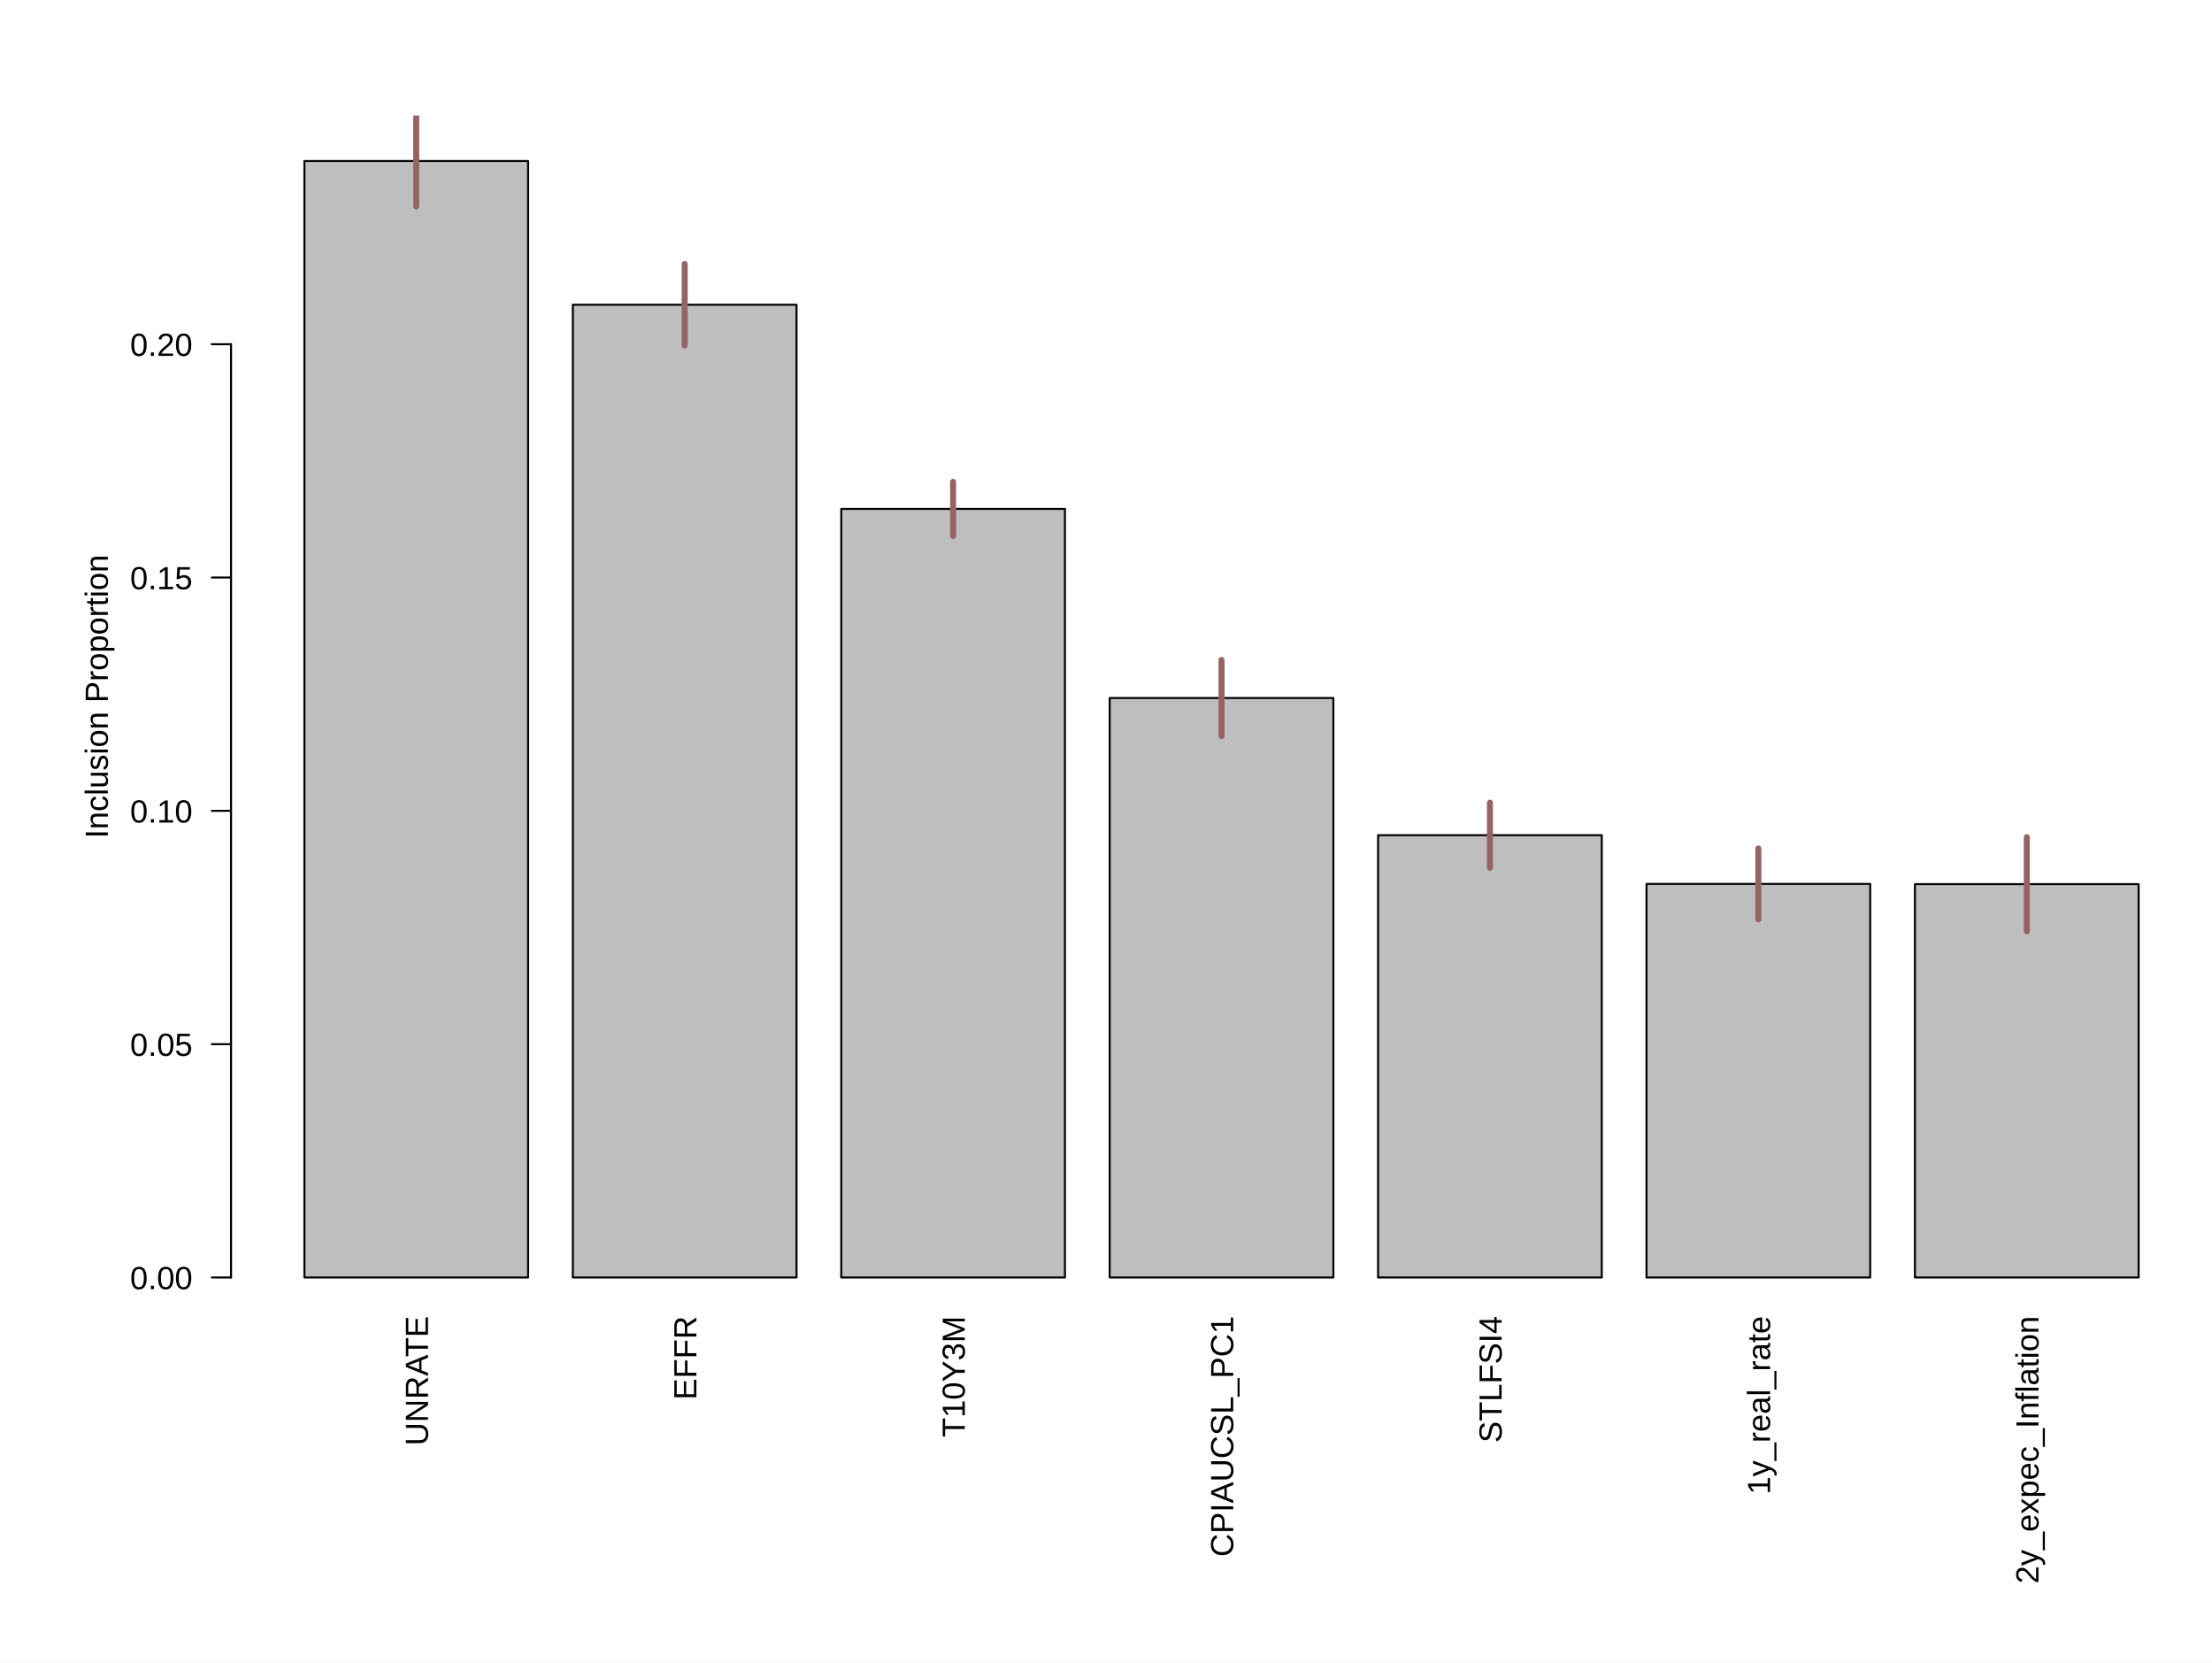
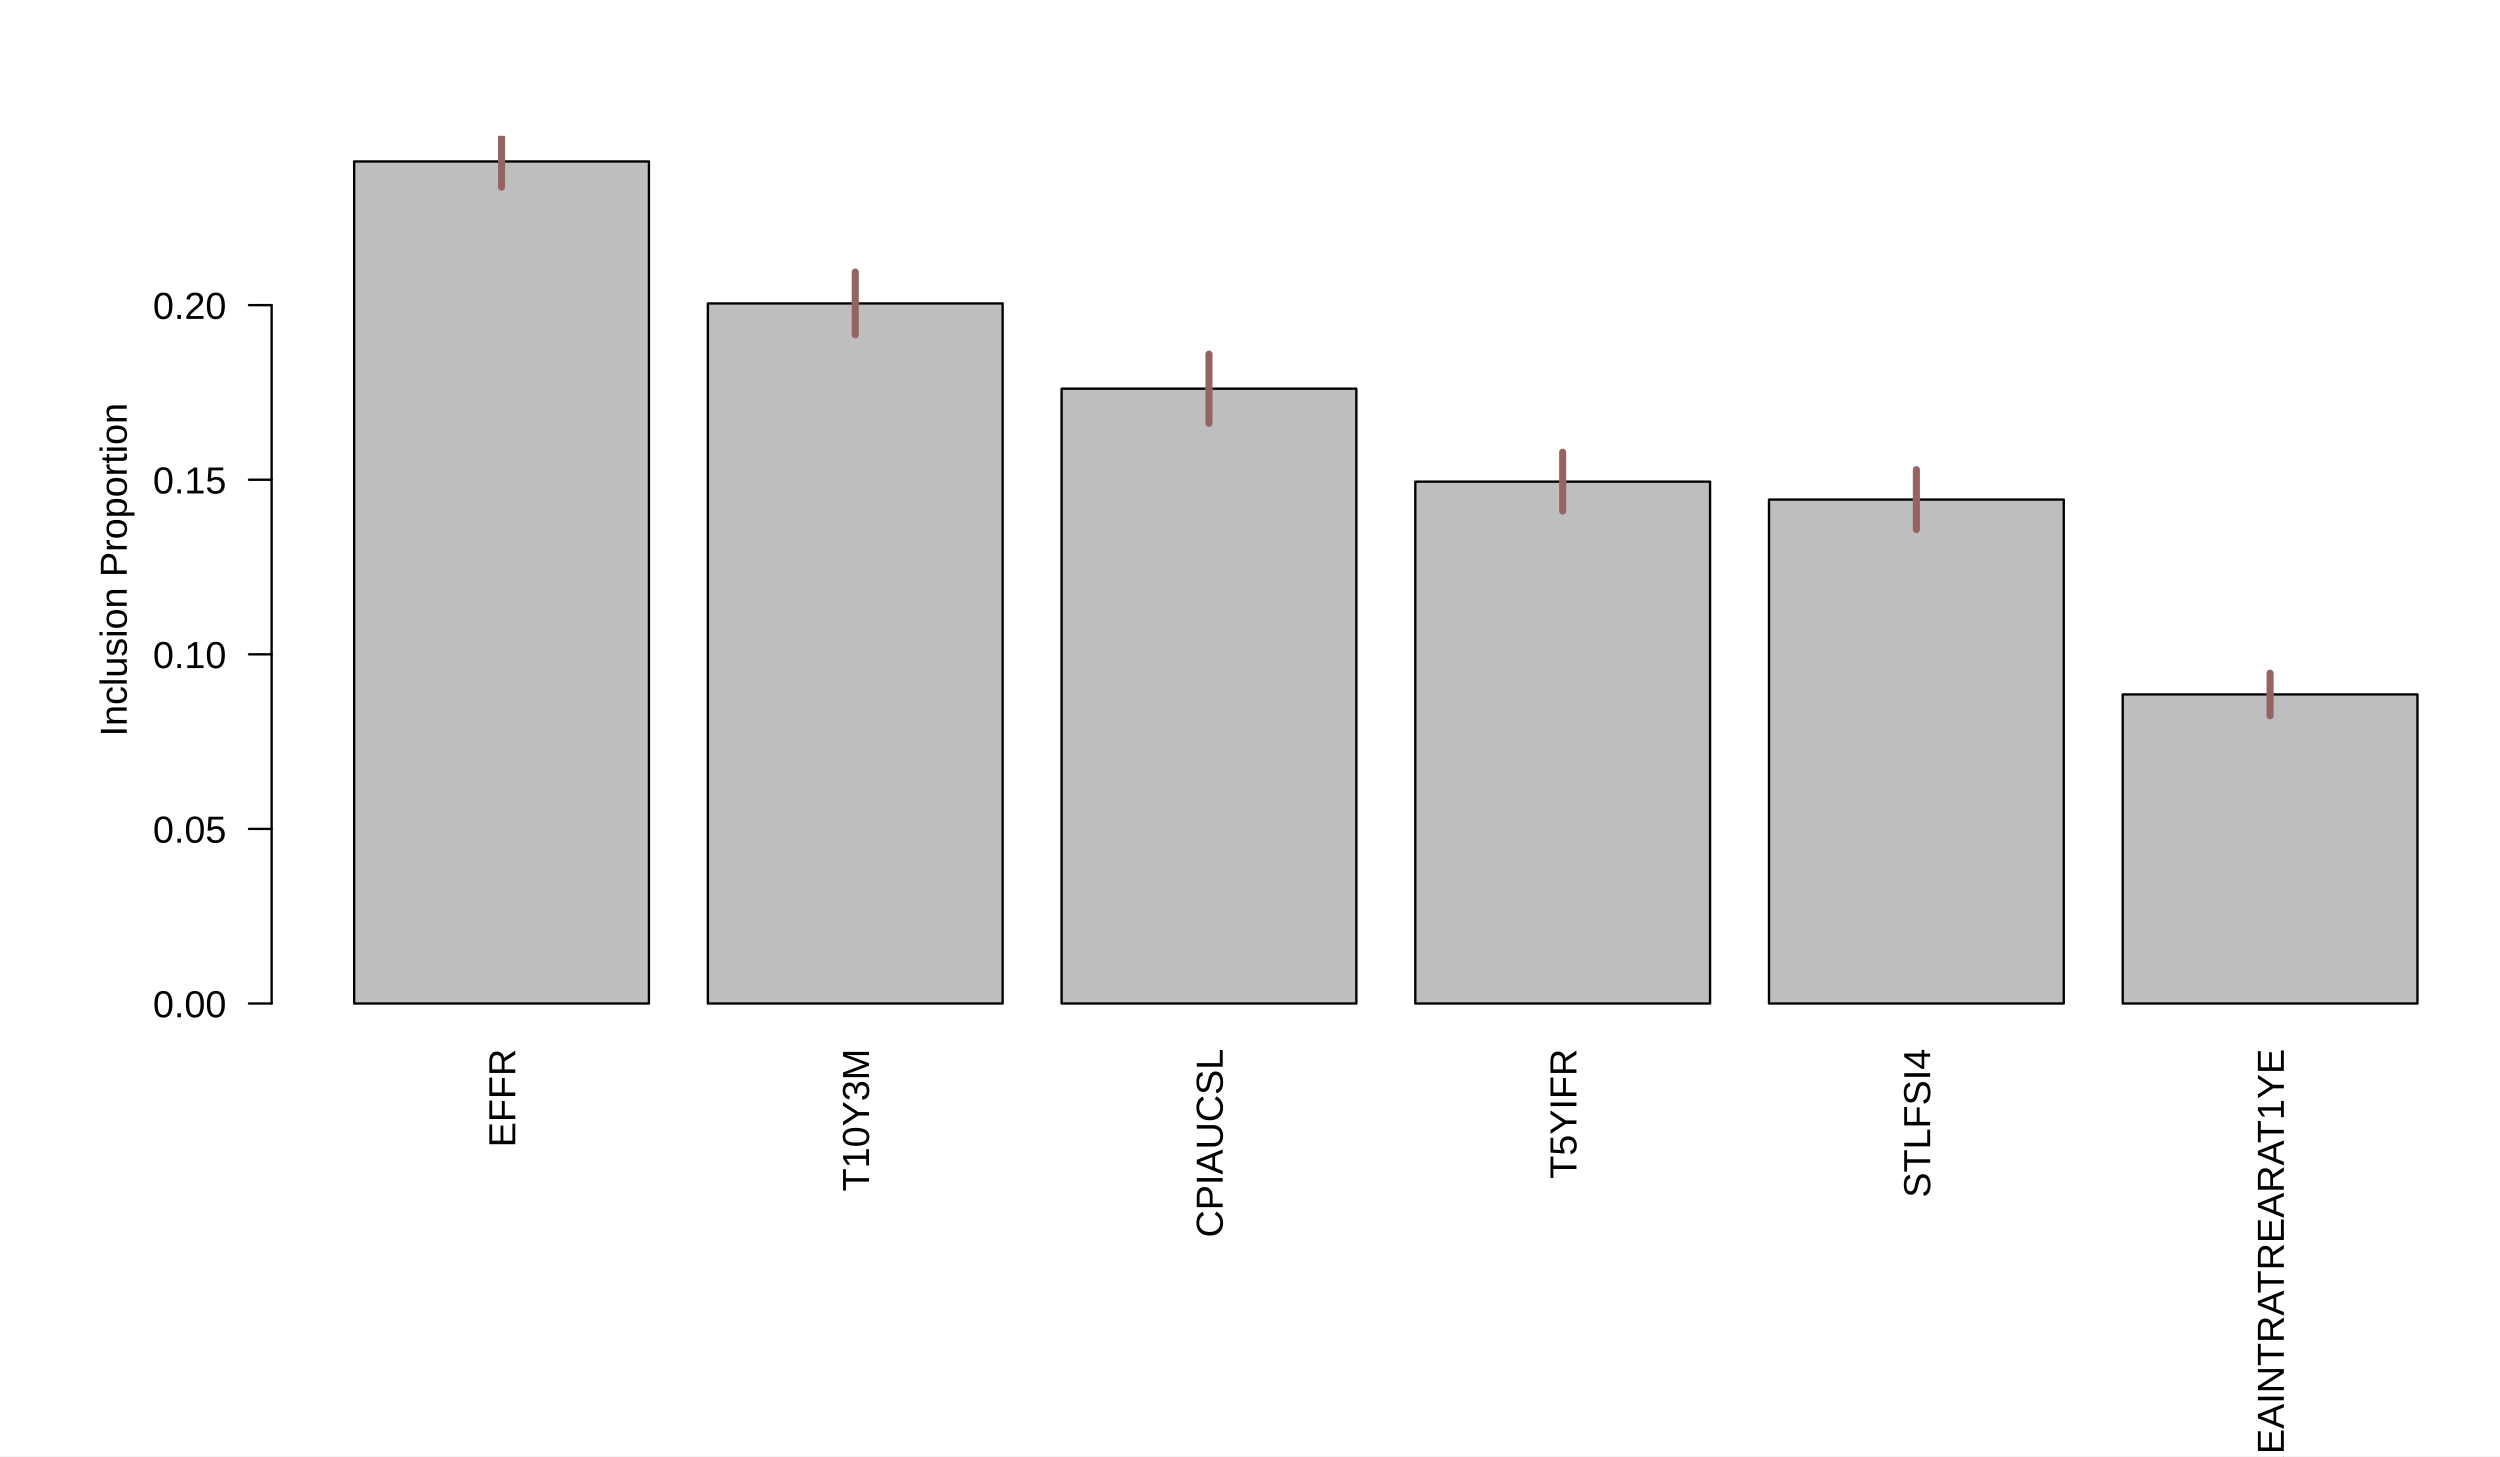
- <svg xmlns="http://www.w3.org/2000/svg" class="httpgd" width="1034.00" height="777.00" viewBox="0 0 827.20 621.60">
+ <svg xmlns="http://www.w3.org/2000/svg" class="httpgd" width="994.00" height="579.00" viewBox="0 0 795.20 463.20">
  <defs>
    <style type="text/css">
    .httpgd line, .httpgd polyline, .httpgd polygon, .httpgd path, .httpgd rect, .httpgd circle {
      fill: none;
      stroke: #000000;
      stroke-linecap: round;
      stroke-linejoin: round;
      stroke-miterlimit: 10.00;
    }
  </style>
    <clipPath id="c0">
-       <rect x="0.00" y="0.00" width="827.20" height="621.60" />
+       <rect x="0.00" y="0.00" width="795.20" height="463.20" />
    </clipPath>
    <clipPath id="c1">
-       <rect x="86.40" y="43.20" width="740.80" height="434.40" />
+       <rect x="86.40" y="43.20" width="708.80" height="276.00" />
    </clipPath>
  </defs>
  <rect width="100%" height="100%" style="stroke: none;fill: #FFFFFF;" />
  <g clip-path="url(#c0)">
-     <rect x="113.84" y="60.19" width="83.65" height="417.41" style="stroke-width: 0.75;fill: #BEBEBE;" />
-     <rect x="214.22" y="113.94" width="83.65" height="363.66" style="stroke-width: 0.75;fill: #BEBEBE;" />
-     <rect x="314.60" y="190.26" width="83.65" height="287.34" style="stroke-width: 0.75;fill: #BEBEBE;" />
-     <rect x="414.98" y="260.95" width="83.65" height="216.65" style="stroke-width: 0.75;fill: #BEBEBE;" />
-     <rect x="515.35" y="312.24" width="83.65" height="165.36" style="stroke-width: 0.75;fill: #BEBEBE;" />
-     <rect x="615.73" y="330.47" width="83.65" height="147.13" style="stroke-width: 0.75;fill: #BEBEBE;" />
-     <rect x="716.11" y="330.56" width="83.65" height="147.04" style="stroke-width: 0.75;fill: #BEBEBE;" />
+     <rect x="112.65" y="51.36" width="93.76" height="267.84" style="stroke-width: 0.75;fill: #BEBEBE;" />
+     <rect x="225.16" y="96.51" width="93.76" height="222.69" style="stroke-width: 0.75;fill: #BEBEBE;" />
+     <rect x="337.67" y="123.63" width="93.76" height="195.57" style="stroke-width: 0.75;fill: #BEBEBE;" />
+     <rect x="450.18" y="153.20" width="93.76" height="166.00" style="stroke-width: 0.75;fill: #BEBEBE;" />
+     <rect x="562.68" y="158.90" width="93.76" height="160.30" style="stroke-width: 0.75;fill: #BEBEBE;" />
+     <rect x="675.19" y="220.89" width="93.76" height="98.31" style="stroke-width: 0.75;fill: #BEBEBE;" />
    <g>
-       <text transform="translate(160.04,492.00) rotate(-90.00)" text-anchor="end" style="font-family: Arimo;font-size: 12.00px;" textLength="47.80px" lengthAdjust="spacingAndGlyphs">UNRATE</text>
+       <text transform="translate(163.90,333.60) rotate(-90.00)" text-anchor="end" style="font-family: Arimo;font-size: 12.00px;" textLength="29.73px" lengthAdjust="spacingAndGlyphs">EFFR</text>
    </g>
    <g>
-       <text transform="translate(260.42,492.00) rotate(-90.00)" text-anchor="end" style="font-family: Arimo;font-size: 12.00px;" textLength="29.73px" lengthAdjust="spacingAndGlyphs">EFFR</text>
+       <text transform="translate(276.41,333.60) rotate(-90.00)" text-anchor="end" style="font-family: Arimo;font-size: 12.00px;" textLength="47.93px" lengthAdjust="spacingAndGlyphs">T10Y3M</text>
    </g>
    <g>
-       <text transform="translate(360.79,492.00) rotate(-90.00)" text-anchor="end" style="font-family: Arimo;font-size: 12.00px;" textLength="47.93px" lengthAdjust="spacingAndGlyphs">T10Y3M</text>
+       <text transform="translate(388.92,333.60) rotate(-90.00)" text-anchor="end" style="font-family: Arimo;font-size: 12.00px;" textLength="58.84px" lengthAdjust="spacingAndGlyphs">CPIAUCSL</text>
    </g>
    <g>
-       <text transform="translate(461.17,492.00) rotate(-90.00)" text-anchor="end" style="font-family: Arimo;font-size: 12.00px;" textLength="88.10px" lengthAdjust="spacingAndGlyphs">CPIAUCSL_PC1</text>
+       <text transform="translate(501.43,333.60) rotate(-90.00)" text-anchor="end" style="font-family: Arimo;font-size: 12.00px;" textLength="41.08px" lengthAdjust="spacingAndGlyphs">T5YIFR</text>
    </g>
    <g>
-       <text transform="translate(561.55,492.00) rotate(-90.00)" text-anchor="end" style="font-family: Arimo;font-size: 12.00px;" textLength="47.13px" lengthAdjust="spacingAndGlyphs">STLFSI4</text>
+       <text transform="translate(613.94,333.60) rotate(-90.00)" text-anchor="end" style="font-family: Arimo;font-size: 12.00px;" textLength="47.13px" lengthAdjust="spacingAndGlyphs">STLFSI4</text>
    </g>
    <g>
-       <text transform="translate(661.93,492.00) rotate(-90.00)" text-anchor="end" style="font-family: Arimo;font-size: 12.00px;" textLength="73.89px" lengthAdjust="spacingAndGlyphs">1y_real_rate</text>
+       <text transform="translate(726.44,333.60) rotate(-90.00)" text-anchor="end" style="font-family: Arimo;font-size: 12.00px;" textLength="135.57px" lengthAdjust="spacingAndGlyphs">REAINTRATREARAT1YE</text>
    </g>
    <g>
-       <text transform="translate(762.31,492.00) rotate(-90.00)" text-anchor="end" style="font-family: Arimo;font-size: 12.00px;" textLength="111.72px" lengthAdjust="spacingAndGlyphs">2y_expec_Inflation</text>
+       <text transform="translate(40.32,181.20) rotate(-90.00)" text-anchor="middle" style="font-family: Arimo;font-size: 12.00px;" textLength="118.99px" lengthAdjust="spacingAndGlyphs">Inclusion Proportion</text>
+     </g>
+     <line x1="86.40" y1="319.20" x2="86.40" y2="97.06" style="stroke-width: 0.75;" />
+     <line x1="86.40" y1="319.20" x2="79.20" y2="319.20" style="stroke-width: 0.75;" />
+     <line x1="86.40" y1="263.66" x2="79.20" y2="263.66" style="stroke-width: 0.75;" />
+     <line x1="86.40" y1="208.13" x2="79.20" y2="208.13" style="stroke-width: 0.75;" />
+     <line x1="86.40" y1="152.59" x2="79.20" y2="152.59" style="stroke-width: 0.75;" />
+     <line x1="86.40" y1="97.06" x2="79.20" y2="97.06" style="stroke-width: 0.75;" />
+     <g>
+       <text x="72.00" y="323.57" text-anchor="end" style="font-family: Arimo;font-size: 12.00px;" textLength="26.73px" lengthAdjust="spacingAndGlyphs">0.00</text>
    </g>
    <g>
-       <text transform="translate(40.32,260.40) rotate(-90.00)" text-anchor="middle" style="font-family: Arimo;font-size: 12.00px;" textLength="118.99px" lengthAdjust="spacingAndGlyphs">Inclusion Proportion</text>
-     </g>
-     <line x1="86.40" y1="477.60" x2="86.40" y2="128.68" style="stroke-width: 0.75;" />
-     <line x1="86.40" y1="477.60" x2="79.20" y2="477.60" style="stroke-width: 0.75;" />
-     <line x1="86.40" y1="390.37" x2="79.20" y2="390.37" style="stroke-width: 0.75;" />
-     <line x1="86.40" y1="303.14" x2="79.20" y2="303.14" style="stroke-width: 0.75;" />
-     <line x1="86.40" y1="215.91" x2="79.20" y2="215.91" style="stroke-width: 0.75;" />
-     <line x1="86.40" y1="128.68" x2="79.20" y2="128.68" style="stroke-width: 0.75;" />
-     <g>
-       <text x="72.00" y="481.97" text-anchor="end" style="font-family: Arimo;font-size: 12.00px;" textLength="26.73px" lengthAdjust="spacingAndGlyphs">0.00</text>
+       <text x="72.00" y="268.04" text-anchor="end" style="font-family: Arimo;font-size: 12.00px;" textLength="26.73px" lengthAdjust="spacingAndGlyphs">0.05</text>
    </g>
    <g>
-       <text x="72.00" y="394.74" text-anchor="end" style="font-family: Arimo;font-size: 12.00px;" textLength="26.73px" lengthAdjust="spacingAndGlyphs">0.05</text>
+       <text x="72.00" y="212.50" text-anchor="end" style="font-family: Arimo;font-size: 12.00px;" textLength="26.73px" lengthAdjust="spacingAndGlyphs">0.10</text>
    </g>
    <g>
-       <text x="72.00" y="307.51" text-anchor="end" style="font-family: Arimo;font-size: 12.00px;" textLength="26.73px" lengthAdjust="spacingAndGlyphs">0.10</text>
+       <text x="72.00" y="156.97" text-anchor="end" style="font-family: Arimo;font-size: 12.00px;" textLength="26.73px" lengthAdjust="spacingAndGlyphs">0.15</text>
    </g>
    <g>
-       <text x="72.00" y="220.29" text-anchor="end" style="font-family: Arimo;font-size: 12.00px;" textLength="26.73px" lengthAdjust="spacingAndGlyphs">0.15</text>
-     </g>
-     <g>
-       <text x="72.00" y="133.06" text-anchor="end" style="font-family: Arimo;font-size: 12.00px;" textLength="26.73px" lengthAdjust="spacingAndGlyphs">0.20</text>
+       <text x="72.00" y="101.43" text-anchor="end" style="font-family: Arimo;font-size: 12.00px;" textLength="26.73px" lengthAdjust="spacingAndGlyphs">0.20</text>
    </g>
  </g>
  <g clip-path="url(#c1)">
-     <line x1="155.66" y1="60.19" x2="155.66" y2="43.20" style="stroke-width: 2.25;stroke: #966363;" />
-     <line x1="256.04" y1="113.94" x2="256.04" y2="98.73" style="stroke-width: 2.25;stroke: #966363;" />
-     <line x1="356.42" y1="190.26" x2="356.42" y2="180.15" style="stroke-width: 2.25;stroke: #966363;" />
-     <line x1="456.80" y1="260.95" x2="456.80" y2="246.73" style="stroke-width: 2.25;stroke: #966363;" />
-     <line x1="557.18" y1="312.24" x2="557.18" y2="300.08" style="stroke-width: 2.25;stroke: #966363;" />
-     <line x1="657.56" y1="330.47" x2="657.56" y2="317.22" style="stroke-width: 2.25;stroke: #966363;" />
-     <line x1="757.94" y1="330.56" x2="757.94" y2="312.96" style="stroke-width: 2.25;stroke: #966363;" />
-     <line x1="155.66" y1="60.19" x2="155.66" y2="77.18" style="stroke-width: 2.25;stroke: #966363;" />
-     <line x1="256.04" y1="113.94" x2="256.04" y2="129.16" style="stroke-width: 2.25;stroke: #966363;" />
-     <line x1="356.42" y1="190.26" x2="356.42" y2="200.37" style="stroke-width: 2.25;stroke: #966363;" />
-     <line x1="456.80" y1="260.95" x2="456.80" y2="275.17" style="stroke-width: 2.25;stroke: #966363;" />
-     <line x1="557.18" y1="312.24" x2="557.18" y2="324.41" style="stroke-width: 2.25;stroke: #966363;" />
-     <line x1="657.56" y1="330.47" x2="657.56" y2="343.72" style="stroke-width: 2.25;stroke: #966363;" />
-     <line x1="757.94" y1="330.56" x2="757.94" y2="348.16" style="stroke-width: 2.25;stroke: #966363;" />
+     <line x1="159.53" y1="51.36" x2="159.53" y2="43.20" style="stroke-width: 2.25;stroke: #966363;" />
+     <line x1="272.04" y1="96.51" x2="272.04" y2="86.53" style="stroke-width: 2.25;stroke: #966363;" />
+     <line x1="384.55" y1="123.63" x2="384.55" y2="112.62" style="stroke-width: 2.25;stroke: #966363;" />
+     <line x1="497.05" y1="153.20" x2="497.05" y2="143.83" style="stroke-width: 2.25;stroke: #966363;" />
+     <line x1="609.56" y1="158.90" x2="609.56" y2="149.38" style="stroke-width: 2.25;stroke: #966363;" />
+     <line x1="722.07" y1="220.89" x2="722.07" y2="214.12" style="stroke-width: 2.25;stroke: #966363;" />
+     <line x1="159.53" y1="51.36" x2="159.53" y2="59.52" style="stroke-width: 2.25;stroke: #966363;" />
+     <line x1="272.04" y1="96.51" x2="272.04" y2="106.49" style="stroke-width: 2.25;stroke: #966363;" />
+     <line x1="384.55" y1="123.63" x2="384.55" y2="134.64" style="stroke-width: 2.25;stroke: #966363;" />
+     <line x1="497.05" y1="153.20" x2="497.05" y2="162.56" style="stroke-width: 2.25;stroke: #966363;" />
+     <line x1="609.56" y1="158.90" x2="609.56" y2="168.43" style="stroke-width: 2.25;stroke: #966363;" />
+     <line x1="722.07" y1="220.89" x2="722.07" y2="227.67" style="stroke-width: 2.25;stroke: #966363;" />
  </g>
</svg>
